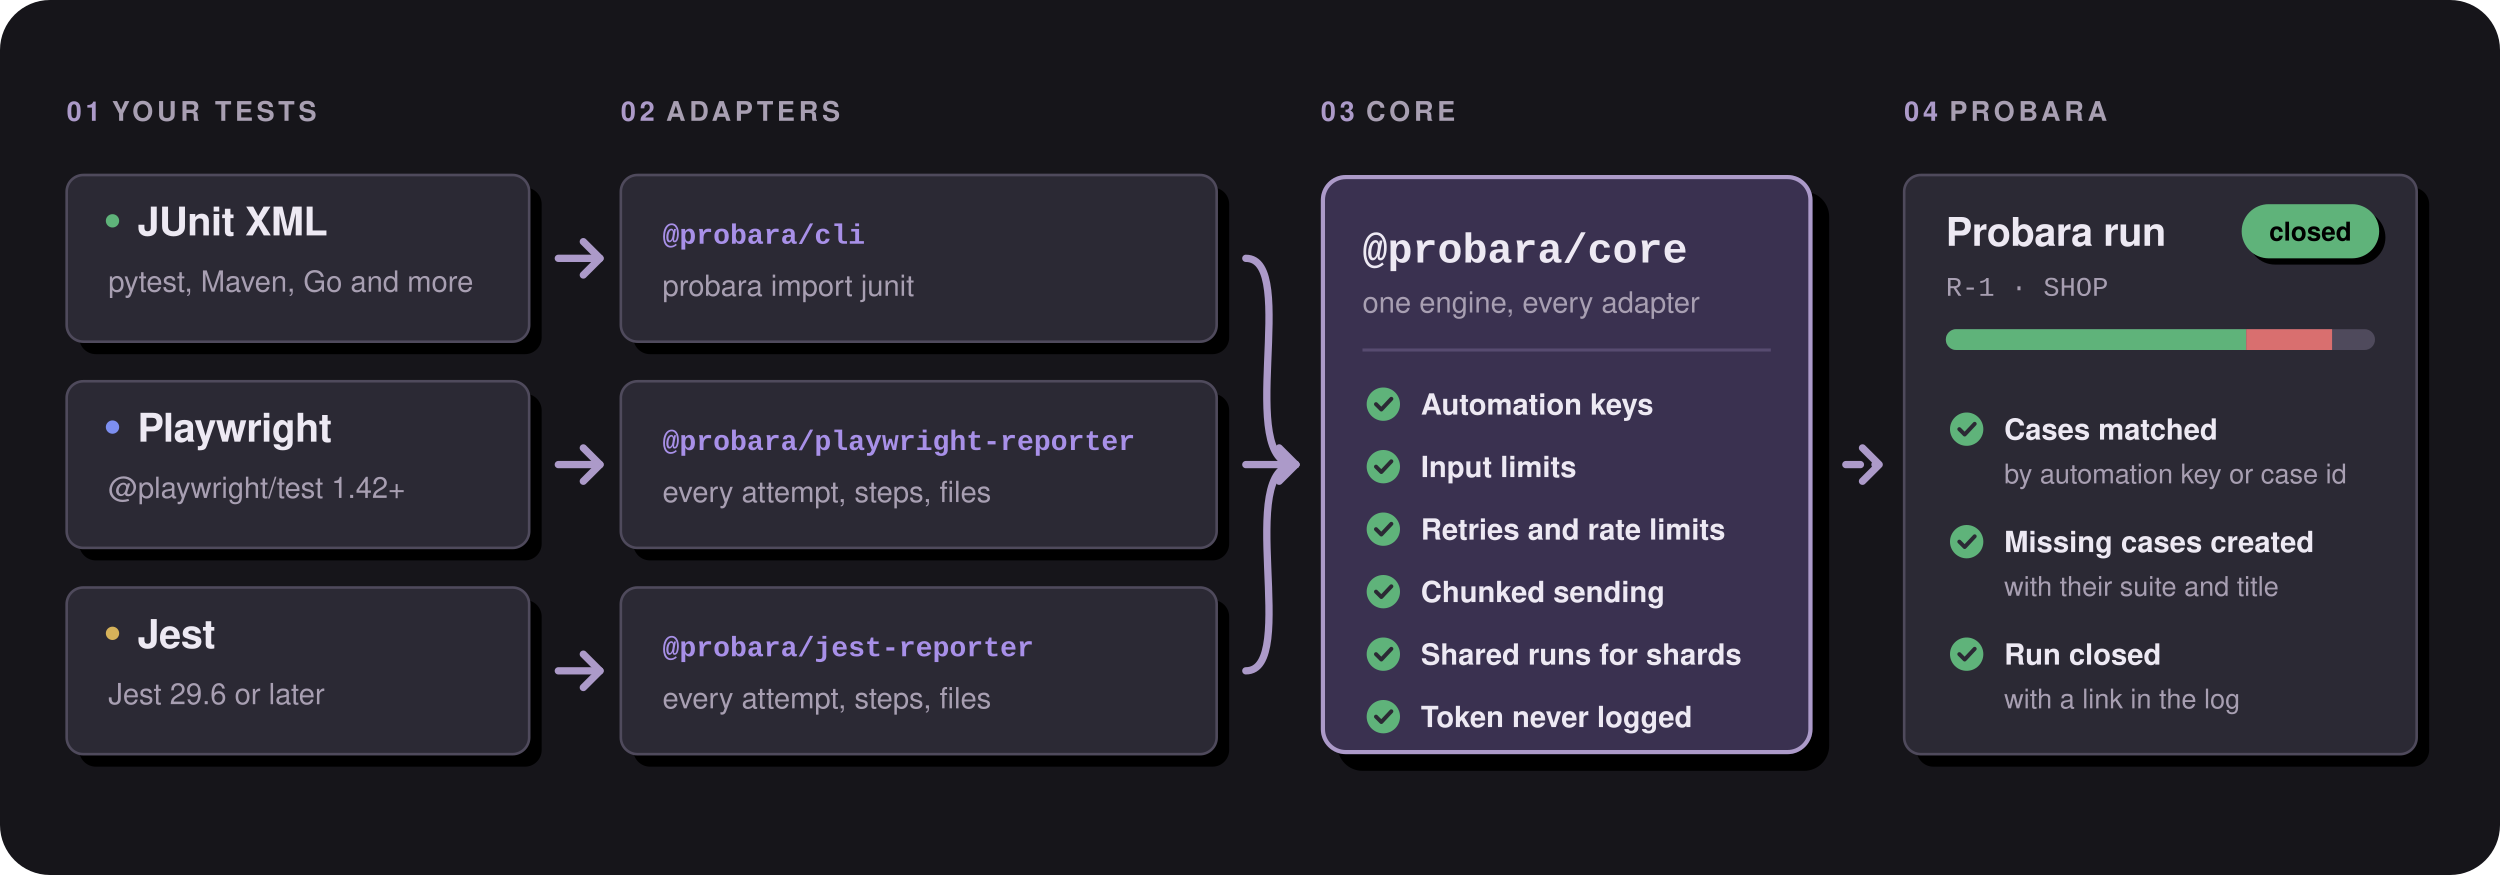
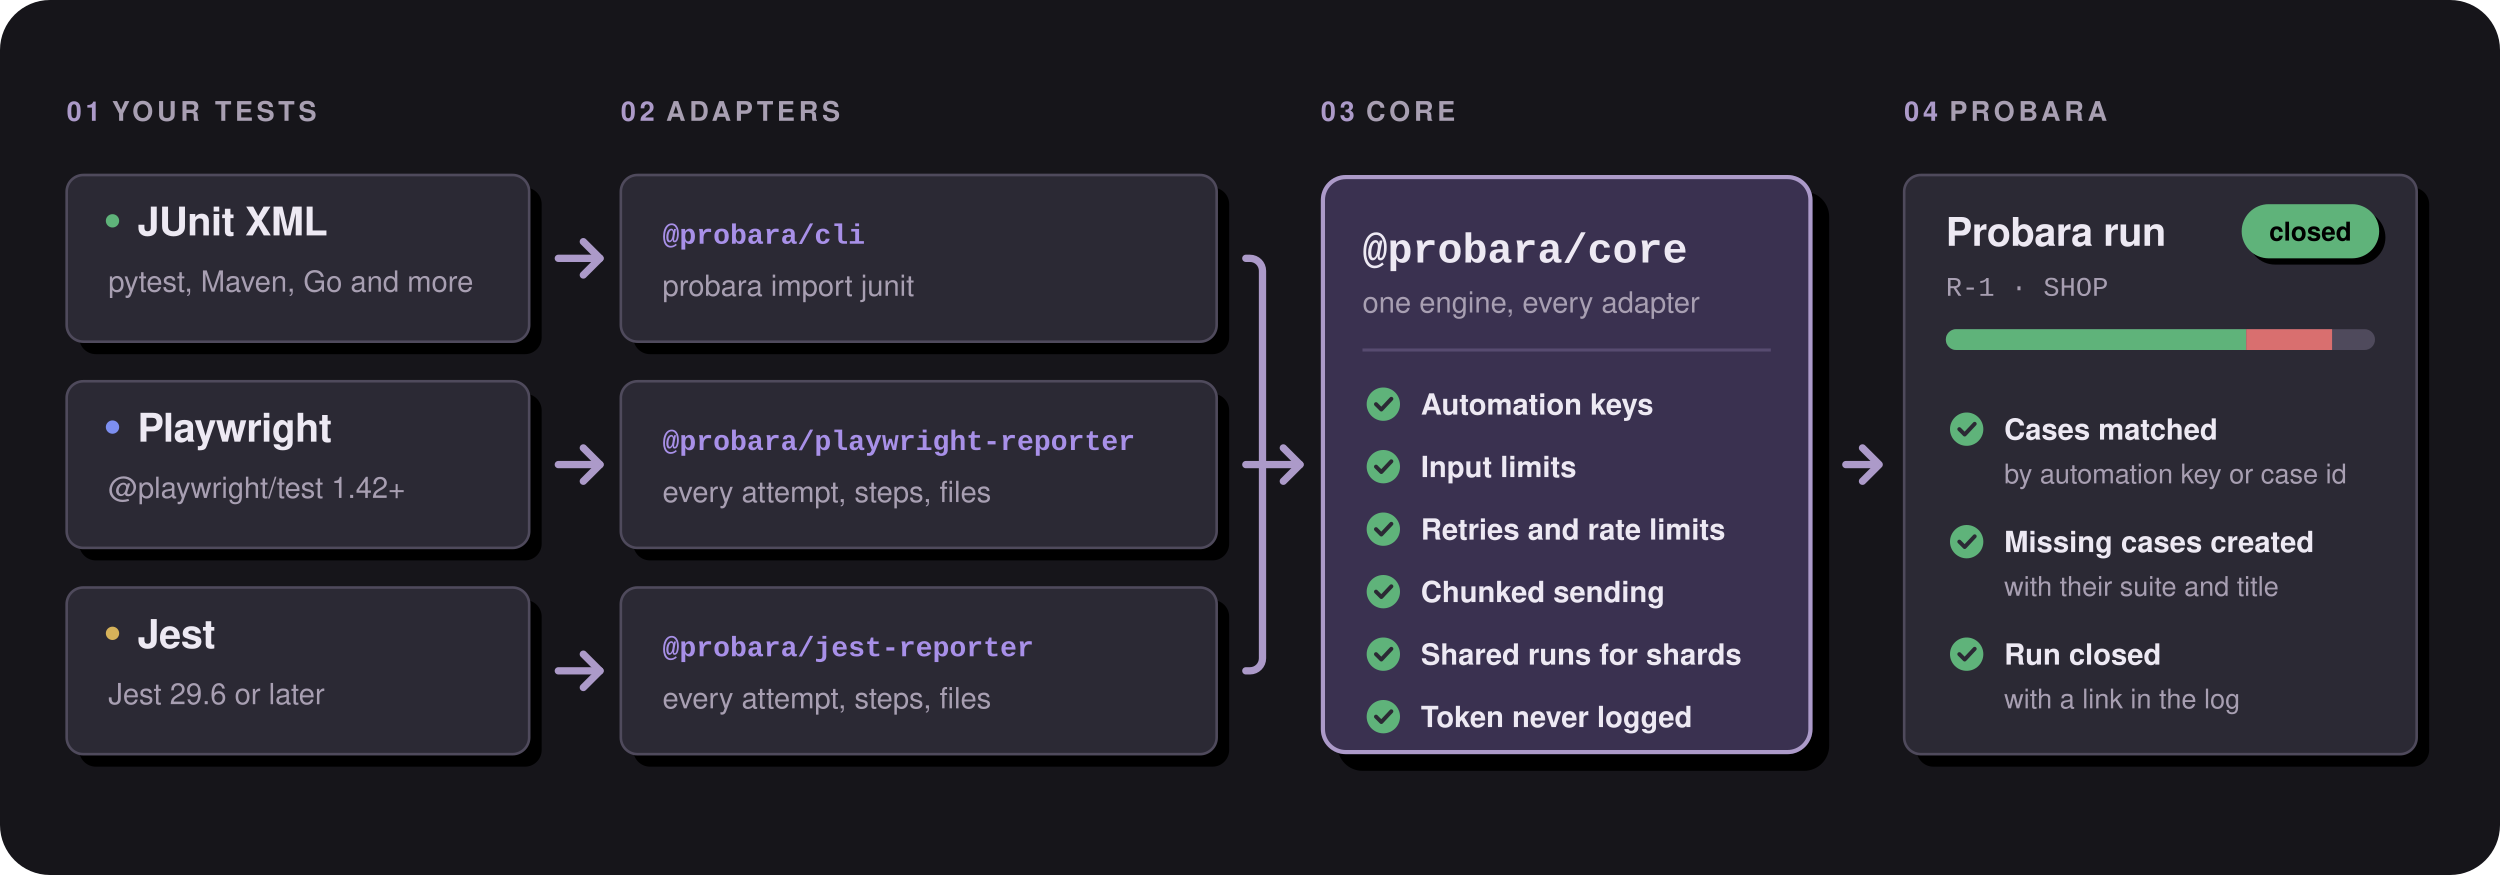
<svg xmlns="http://www.w3.org/2000/svg" viewBox="0 0 1200 420" width="1200" height="420" role="img" aria-labelledby="title desc">
  <style>
.label{font:800 13px ui-sans-serif, -apple-system, BlinkMacSystemFont, 'Segoe UI', Helvetica, Arial, sans-serif;letter-spacing:1.8px;fill:#a89fb2}
.num{fill:#ac9ac9}
.title{font:700 19px ui-sans-serif, -apple-system, BlinkMacSystemFont, 'Segoe UI', Helvetica, Arial, sans-serif;fill:#ede9f3;letter-spacing:-0.2px}
.sub{font:400 14px ui-sans-serif, -apple-system, BlinkMacSystemFont, 'Segoe UI', Helvetica, Arial, sans-serif;fill:#a89fb2}
.small{font:400 13px ui-sans-serif, -apple-system, BlinkMacSystemFont, 'Segoe UI', Helvetica, Arial, sans-serif;fill:#a89fb2}
.pkg{font:700 13.5px ui-monospace, SFMono-Regular, Menlo, Consolas, 'Liberation Mono', monospace;fill:#a890e8}
.core{font:800 20px ui-monospace, SFMono-Regular, Menlo, Consolas, 'Liberation Mono', monospace;fill:#ede9f3}
.row{font:600 14px ui-sans-serif, -apple-system, BlinkMacSystemFont, 'Segoe UI', Helvetica, Arial, sans-serif;fill:#ede9f3}
.mono{font:500 13px ui-monospace, SFMono-Regular, Menlo, Consolas, 'Liberation Mono', monospace;fill:#a89fb2}
.badge{font:700 12.5px ui-sans-serif, -apple-system, BlinkMacSystemFont, 'Segoe UI', Helvetica, Arial, sans-serif;fill:#000000}

@media (prefers-reduced-motion: no-preference) {
  .float { transform-box: fill-box; transform-origin: center; animation: float 5s ease-in-out 1.6s infinite; }
-   .flow { animation: flow 1.1s linear infinite; }
}
@keyframes float { 0%, 100% { transform: none; } 50% { transform: translateY(-3px); } }
- @keyframes flow { to { stroke-dashoffset: -14; } }
</style>
  <defs>
    <clipPath id="frame">
      <rect width="1200" height="420" rx="24" />
    </clipPath>
  </defs>
  <g clip-path="url(#frame)">
    <rect width="1200" height="420" fill="#16151a" />
    <text x="32" y="58" class="label">
      <tspan class="num">01</tspan>  YOUR TESTS</text>
    <text x="298" y="58" class="label">
      <tspan class="num">02</tspan>  ADAPTERS</text>
    <text x="634" y="58" class="label">
      <tspan class="num">03</tspan>  CORE</text>
    <text x="914" y="58" class="label">
      <tspan class="num">04</tspan>  PROBARA</text>
    <g>
      <path d="M268 124H288" stroke="#ac9ac9" stroke-width="3.5" stroke-linecap="round" />
      <path d="M280 116l8 8 -8 8" fill="none" stroke="#ac9ac9" stroke-width="3.5" stroke-linecap="round" stroke-linejoin="round" />
      <path d="M268 223H288" stroke="#ac9ac9" stroke-width="3.5" stroke-linecap="round" />
      <path d="M280 215l8 8 -8 8" fill="none" stroke="#ac9ac9" stroke-width="3.5" stroke-linecap="round" stroke-linejoin="round" />
      <path d="M268 322H288" stroke="#ac9ac9" stroke-width="3.5" stroke-linecap="round" />
      <path d="M280 314l8 8 -8 8" fill="none" stroke="#ac9ac9" stroke-width="3.5" stroke-linecap="round" stroke-linejoin="round" />
-       <path d="M598 124C624 124 592 223 622 223" fill="none" stroke="#ac9ac9" stroke-width="3.5" stroke-linecap="round" />
-       <path d="M598 223C624 223 592 223 622 223" fill="none" stroke="#ac9ac9" stroke-width="3.5" stroke-linecap="round" />
-       <path d="M598 322C624 322 592 223 622 223" fill="none" stroke="#ac9ac9" stroke-width="3.5" stroke-linecap="round" />
-       <path d="M614 215l8 8 -8 8" fill="none" stroke="#ac9ac9" stroke-width="3.5" stroke-linecap="round" stroke-linejoin="round" />
+       <path d="M598 124H600a6 6 0 0 1 6 6V316a6 6 0 0 1 -6 6H598M598 223H624" fill="none" stroke="#ac9ac9" stroke-width="3.5" stroke-linecap="round" stroke-linejoin="round" />
+       <path d="M616 215l8 8 -8 8" fill="none" stroke="#ac9ac9" stroke-width="3.5" stroke-linecap="round" stroke-linejoin="round" />
    </g>
    <g>
      <rect x="38" y="90" width="222" height="80" rx="8" fill="#000000" />
      <rect x="32" y="84" width="222" height="80" rx="8" fill="#2b2934" stroke="#4f4a5c" stroke-width="1.25" />
      <circle cx="54" cy="106" r="3.2" fill="#5fb37a" />
      <text x="66" y="113" class="title">JUnit XML</text>
      <text x="52" y="140" class="sub">pytest, Maven, Go and more</text>
    </g>
    <g>
      <rect x="38" y="189" width="222" height="80" rx="8" fill="#000000" />
      <rect x="32" y="183" width="222" height="80" rx="8" fill="#2b2934" stroke="#4f4a5c" stroke-width="1.25" />
      <circle cx="54" cy="205" r="3.2" fill="#7d8ff0" />
      <text x="66" y="212" class="title">Playwright</text>
      <text x="52" y="239" class="sub">@playwright/test 1.42+</text>
    </g>
    <g>
      <rect x="38" y="288" width="222" height="80" rx="8" fill="#000000" />
      <rect x="32" y="282" width="222" height="80" rx="8" fill="#2b2934" stroke="#4f4a5c" stroke-width="1.25" />
      <circle cx="54" cy="304" r="3.2" fill="#d6b25a" />
      <text x="66" y="311" class="title">Jest</text>
      <text x="52" y="338" class="sub">Jest 29.6 or later</text>
    </g>
    <g>
      <rect x="304" y="90" width="286" height="80" rx="8" fill="#000000" />
      <rect x="298" y="84" width="286" height="80" rx="8" fill="#2b2934" stroke="#4f4a5c" stroke-width="1.25" />
      <text x="318" y="117" class="pkg">@probara/cli</text>
      <text x="318" y="142" class="sub">probara import junit</text>
    </g>
    <g>
      <rect x="304" y="189" width="286" height="80" rx="8" fill="#000000" />
      <rect x="298" y="183" width="286" height="80" rx="8" fill="#2b2934" stroke="#4f4a5c" stroke-width="1.25" />
      <text x="318" y="216" class="pkg">@probara/playwright-reporter</text>
      <text x="318" y="241" class="sub">every attempt, steps, files</text>
    </g>
    <g>
      <rect x="304" y="288" width="286" height="80" rx="8" fill="#000000" />
      <rect x="298" y="282" width="286" height="80" rx="8" fill="#2b2934" stroke="#4f4a5c" stroke-width="1.25" />
      <text x="318" y="315" class="pkg">@probara/jest-reporter</text>
      <text x="318" y="340" class="sub">every attempt, steps, files</text>
    </g>
    <g>
      <rect x="642" y="92" width="236" height="278" rx="12" fill="#000000" />
      <rect x="634" y="84" width="236" height="278" rx="12" fill="#3a3150" />
      <rect x="635" y="85" width="234" height="276" rx="11" fill="none" stroke="#ac9ac9" stroke-width="2" />
      <text x="654" y="126" class="core">@probara/core</text>
      <text x="654" y="150" class="sub">one engine, every adapter</text>
      <path d="M654 168H850" stroke="#574b70" stroke-width="1.5" />
      <circle cx="664" cy="194" r="8" fill="#5fb37a" />
      <path pathLength="1" d="M660.48 194l2.56 2.56 4.8 -5.12" fill="none" stroke="#2b2934" stroke-width="1.92" stroke-linecap="round" stroke-linejoin="round" />
      <text x="682" y="199" class="row">Automation keys</text>
      <circle cx="664" cy="224" r="8" fill="#5fb37a" />
      <path pathLength="1" d="M660.48 224l2.56 2.56 4.8 -5.12" fill="none" stroke="#2b2934" stroke-width="1.92" stroke-linecap="round" stroke-linejoin="round" />
      <text x="682" y="229" class="row">Input limits</text>
      <circle cx="664" cy="254" r="8" fill="#5fb37a" />
      <path pathLength="1" d="M660.48 254l2.56 2.56 4.8 -5.12" fill="none" stroke="#2b2934" stroke-width="1.92" stroke-linecap="round" stroke-linejoin="round" />
      <text x="682" y="259" class="row">Retries and rate limits</text>
      <circle cx="664" cy="284" r="8" fill="#5fb37a" />
      <path pathLength="1" d="M660.48 284l2.56 2.56 4.8 -5.12" fill="none" stroke="#2b2934" stroke-width="1.92" stroke-linecap="round" stroke-linejoin="round" />
      <text x="682" y="289" class="row">Chunked sending</text>
      <circle cx="664" cy="314" r="8" fill="#5fb37a" />
      <path pathLength="1" d="M660.48 314l2.56 2.56 4.8 -5.12" fill="none" stroke="#2b2934" stroke-width="1.92" stroke-linecap="round" stroke-linejoin="round" />
      <text x="682" y="319" class="row">Shared runs for shards</text>
      <circle cx="664" cy="344" r="8" fill="#5fb37a" />
      <path pathLength="1" d="M660.48 344l2.56 2.56 4.8 -5.12" fill="none" stroke="#2b2934" stroke-width="1.92" stroke-linecap="round" stroke-linejoin="round" />
      <text x="682" y="349" class="row">Token never logged</text>
    </g>
    <g>
-       <path class="flow" d="M886 223H900" stroke="#ac9ac9" stroke-width="3.5" stroke-dasharray="7 7" stroke-linecap="round" />
+       <path d="M886 223H900" stroke="#ac9ac9" stroke-width="3.5" stroke-linecap="round" />
      <path d="M894 215l8 8 -8 8" fill="none" stroke="#ac9ac9" stroke-width="3.5" stroke-linecap="round" stroke-linejoin="round" />
    </g>
    <g>
      <g class="float">
        <rect x="920" y="90" width="246" height="278" rx="8" fill="#000000" />
        <rect x="914" y="84" width="246" height="278" rx="8" fill="#2b2934" stroke="#4f4a5c" stroke-width="1.25" />
        <text x="934" y="118" class="title">Probara run</text>
        <text x="934" y="142" class="mono">R-1 · SHOP</text>
        <rect x="934" y="158" width="206" height="10" rx="5" fill="#4f4a5c" />
        <path d="M939 158h139.2v10h-139.2a5 5 0 0 1 0 -10Z" fill="#5fb37a" />
        <rect x="1078.2" y="158" width="41.2" height="10" fill="#d96f6f" />
        <circle cx="944" cy="206" r="8" fill="#5fb37a" />
        <path pathLength="1" d="M940.48 206l2.56 2.56 4.8 -5.12" fill="none" stroke="#2b2934" stroke-width="1.92" stroke-linecap="round" stroke-linejoin="round" />
        <text x="962" y="211" class="row">Cases matched</text>
        <text x="962" y="232" class="small">by automation key or case id</text>
        <circle cx="944" cy="260" r="8" fill="#5fb37a" />
        <path pathLength="1" d="M940.48 260l2.56 2.56 4.8 -5.12" fill="none" stroke="#2b2934" stroke-width="1.92" stroke-linecap="round" stroke-linejoin="round" />
        <text x="962" y="265" class="row">Missing cases created</text>
        <text x="962" y="286" class="small">with their suite and title</text>
        <circle cx="944" cy="314" r="8" fill="#5fb37a" />
        <path pathLength="1" d="M940.48 314l2.56 2.56 4.8 -5.12" fill="none" stroke="#2b2934" stroke-width="1.92" stroke-linecap="round" stroke-linejoin="round" />
        <text x="962" y="319" class="row">Run closed</text>
        <text x="962" y="340" class="small">with a link in the log</text>
        <g>
          <rect x="1079" y="101" width="66" height="26" rx="13" fill="#000000" />
          <rect x="1076" y="98" width="66" height="26" rx="13" fill="#5fb37a" />
          <text x="1109" y="115.5" text-anchor="middle" class="badge">closed</text>
        </g>
      </g>
    </g>
  </g>
</svg>
